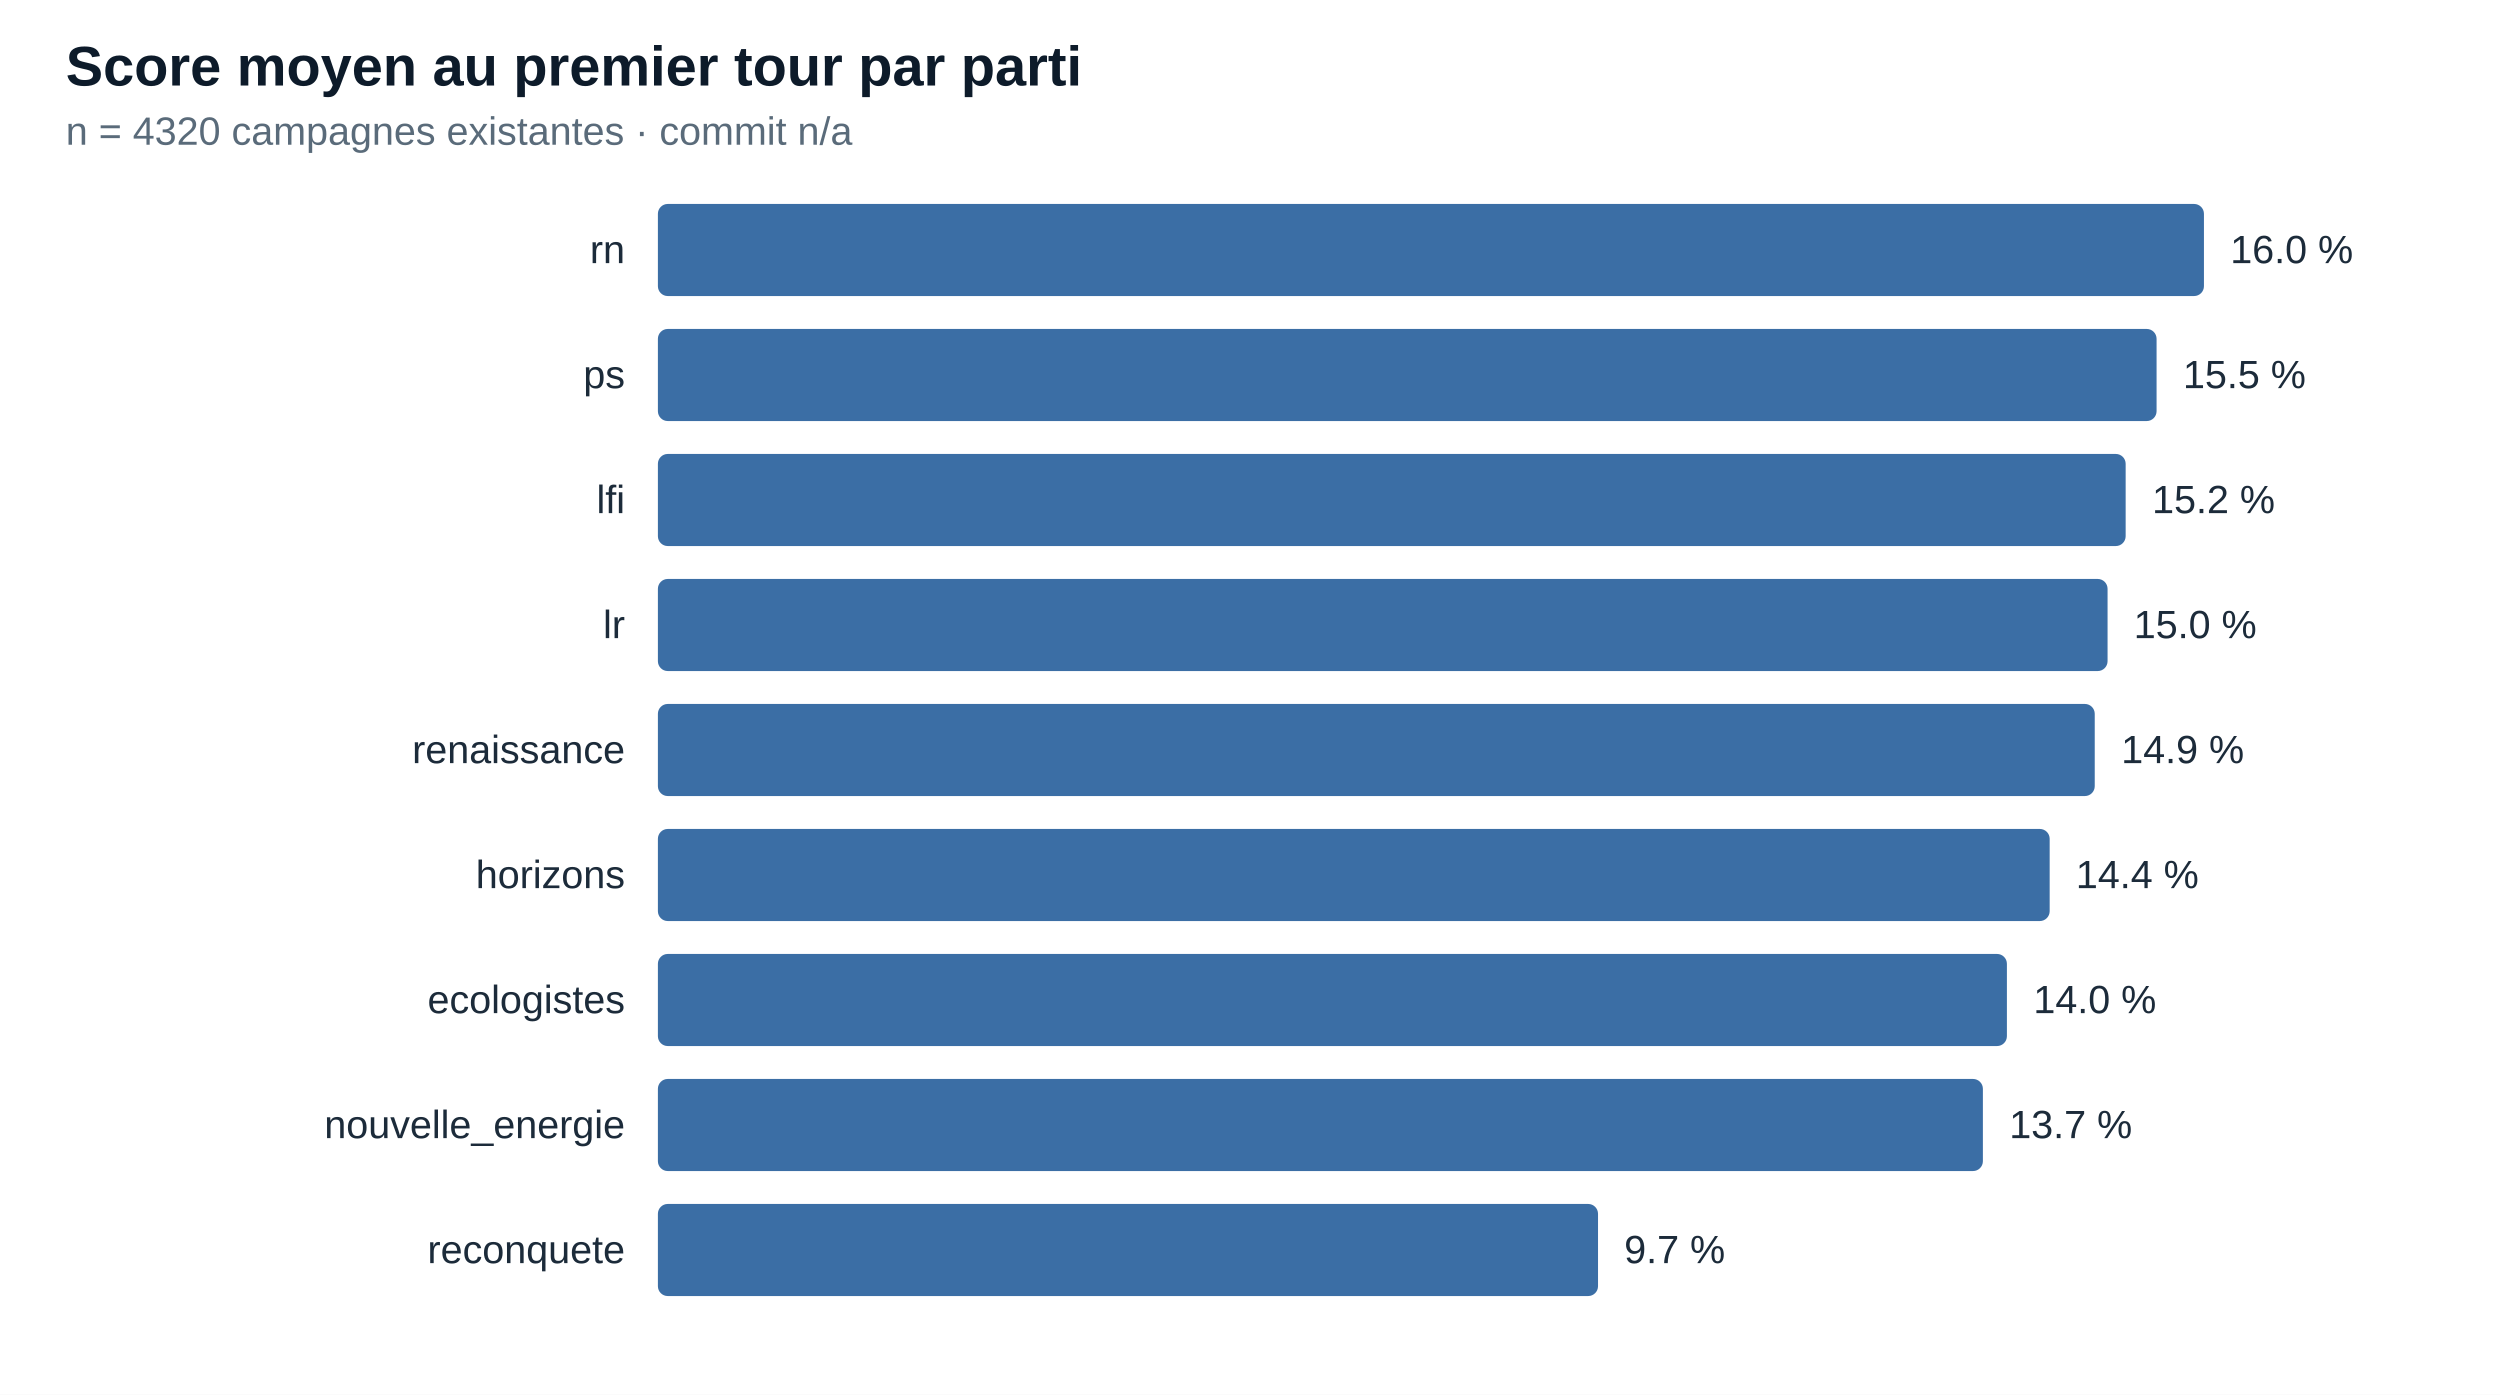
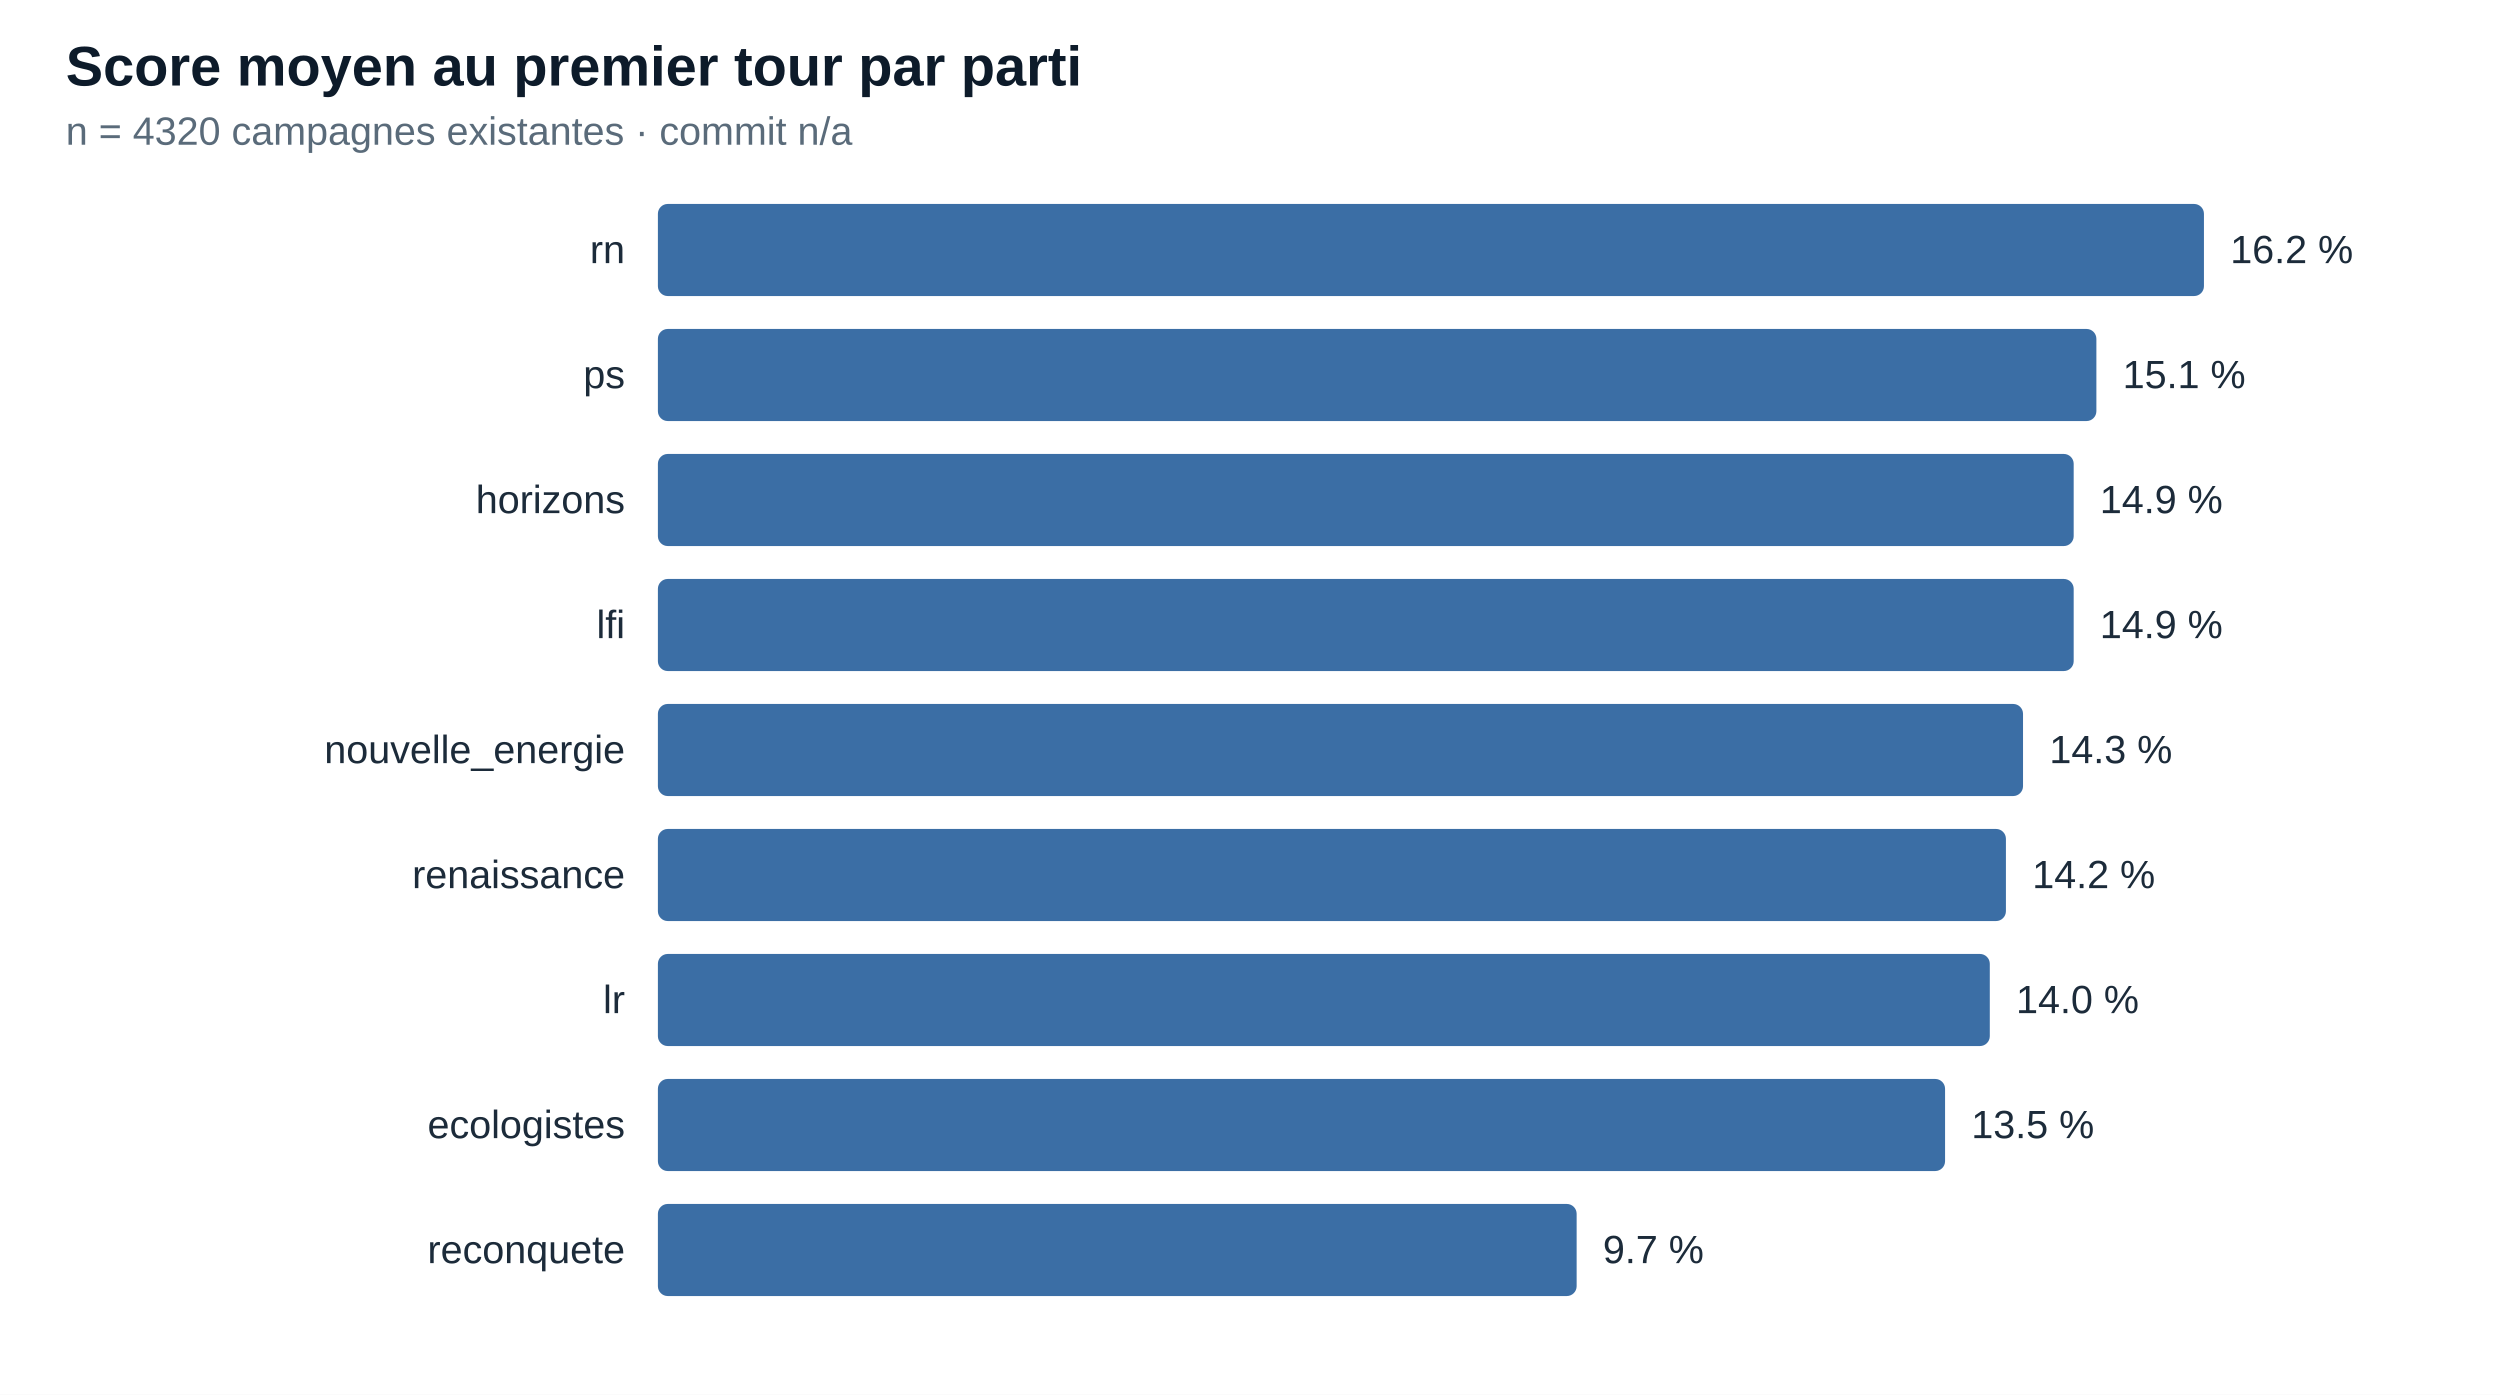
<svg xmlns="http://www.w3.org/2000/svg" width="760" height="424" viewBox="0 0 760 424">
  <rect width="760" height="424" fill="#ffffff" />
  <text x="20" y="26" font-size="17" font-weight="700" fill="#0d1b2a" style="font-family:Arial,Helvetica,sans-serif">Score moyen au premier tour par parti</text>
  <text x="20" y="44" font-size="12" fill="#5a6b7a" style="font-family:Arial,Helvetica,sans-serif">n = 4320 campagnes existantes · commit n/a</text>
  <text x="190" y="80" text-anchor="end" font-size="12" fill="#1c2b3a" style="font-family:Arial,Helvetica,sans-serif">rn</text>
  <rect x="200" y="62" width="470.0" height="28" fill="#3b6ea5" rx="3" />
-   <text x="678" y="80" font-size="12" fill="#1c2b3a" style="font-family:Arial,Helvetica,sans-serif">16.0 %</text>
+   <text x="678" y="80" font-size="12" fill="#1c2b3a" style="font-family:Arial,Helvetica,sans-serif">16.2 %</text>
  <text x="190" y="118" text-anchor="end" font-size="12" fill="#1c2b3a" style="font-family:Arial,Helvetica,sans-serif">ps</text>
-   <rect x="200" y="100" width="455.6" height="28" fill="#3b6ea5" rx="3" />
-   <text x="663.624" y="118" font-size="12" fill="#1c2b3a" style="font-family:Arial,Helvetica,sans-serif">15.5 %</text>
-   <text x="190" y="156" text-anchor="end" font-size="12" fill="#1c2b3a" style="font-family:Arial,Helvetica,sans-serif">lfi</text>
-   <rect x="200" y="138" width="446.2" height="28" fill="#3b6ea5" rx="3" />
-   <text x="654.236" y="156" font-size="12" fill="#1c2b3a" style="font-family:Arial,Helvetica,sans-serif">15.2 %</text>
-   <text x="190" y="194" text-anchor="end" font-size="12" fill="#1c2b3a" style="font-family:Arial,Helvetica,sans-serif">lr</text>
-   <rect x="200" y="176" width="440.7" height="28" fill="#3b6ea5" rx="3" />
-   <text x="648.662" y="194" font-size="12" fill="#1c2b3a" style="font-family:Arial,Helvetica,sans-serif">15.0 %</text>
-   <text x="190" y="232" text-anchor="end" font-size="12" fill="#1c2b3a" style="font-family:Arial,Helvetica,sans-serif">renaissance</text>
-   <rect x="200" y="214" width="436.8" height="28" fill="#3b6ea5" rx="3" />
-   <text x="644.848" y="232" font-size="12" fill="#1c2b3a" style="font-family:Arial,Helvetica,sans-serif">14.9 %</text>
-   <text x="190" y="270" text-anchor="end" font-size="12" fill="#1c2b3a" style="font-family:Arial,Helvetica,sans-serif">horizons</text>
-   <rect x="200" y="252" width="423.1" height="28" fill="#3b6ea5" rx="3" />
-   <text x="631.059" y="270" font-size="12" fill="#1c2b3a" style="font-family:Arial,Helvetica,sans-serif">14.4 %</text>
-   <text x="190" y="308" text-anchor="end" font-size="12" fill="#1c2b3a" style="font-family:Arial,Helvetica,sans-serif">ecologistes</text>
-   <rect x="200" y="290" width="410.1" height="28" fill="#3b6ea5" rx="3" />
-   <text x="618.15" y="308" font-size="12" fill="#1c2b3a" style="font-family:Arial,Helvetica,sans-serif">14.0 %</text>
-   <text x="190" y="346" text-anchor="end" font-size="12" fill="#1c2b3a" style="font-family:Arial,Helvetica,sans-serif">nouvelle_energie</text>
-   <rect x="200" y="328" width="402.8" height="28" fill="#3b6ea5" rx="3" />
-   <text x="610.815" y="346" font-size="12" fill="#1c2b3a" style="font-family:Arial,Helvetica,sans-serif">13.7 %</text>
+   <rect x="200" y="100" width="437.3" height="28" fill="#3b6ea5" rx="3" />
+   <text x="645.297" y="118" font-size="12" fill="#1c2b3a" style="font-family:Arial,Helvetica,sans-serif">15.1 %</text>
+   <text x="190" y="156" text-anchor="end" font-size="12" fill="#1c2b3a" style="font-family:Arial,Helvetica,sans-serif">horizons</text>
+   <rect x="200" y="138" width="430.4" height="28" fill="#3b6ea5" rx="3" />
+   <text x="638.351" y="156" font-size="12" fill="#1c2b3a" style="font-family:Arial,Helvetica,sans-serif">14.9 %</text>
+   <text x="190" y="194" text-anchor="end" font-size="12" fill="#1c2b3a" style="font-family:Arial,Helvetica,sans-serif">lfi</text>
+   <rect x="200" y="176" width="430.4" height="28" fill="#3b6ea5" rx="3" />
+   <text x="638.351" y="194" font-size="12" fill="#1c2b3a" style="font-family:Arial,Helvetica,sans-serif">14.9 %</text>
+   <text x="190" y="232" text-anchor="end" font-size="12" fill="#1c2b3a" style="font-family:Arial,Helvetica,sans-serif">nouvelle_energie</text>
+   <rect x="200" y="214" width="415.0" height="28" fill="#3b6ea5" rx="3" />
+   <text x="623.012" y="232" font-size="12" fill="#1c2b3a" style="font-family:Arial,Helvetica,sans-serif">14.3 %</text>
+   <text x="190" y="270" text-anchor="end" font-size="12" fill="#1c2b3a" style="font-family:Arial,Helvetica,sans-serif">renaissance</text>
+   <rect x="200" y="252" width="409.8" height="28" fill="#3b6ea5" rx="3" />
+   <text x="617.803" y="270" font-size="12" fill="#1c2b3a" style="font-family:Arial,Helvetica,sans-serif">14.2 %</text>
+   <text x="190" y="308" text-anchor="end" font-size="12" fill="#1c2b3a" style="font-family:Arial,Helvetica,sans-serif">lr</text>
+   <rect x="200" y="290" width="404.9" height="28" fill="#3b6ea5" rx="3" />
+   <text x="612.883" y="308" font-size="12" fill="#1c2b3a" style="font-family:Arial,Helvetica,sans-serif">14.0 %</text>
+   <text x="190" y="346" text-anchor="end" font-size="12" fill="#1c2b3a" style="font-family:Arial,Helvetica,sans-serif">ecologistes</text>
+   <rect x="200" y="328" width="391.3" height="28" fill="#3b6ea5" rx="3" />
+   <text x="599.281" y="346" font-size="12" fill="#1c2b3a" style="font-family:Arial,Helvetica,sans-serif">13.5 %</text>
  <text x="190" y="384" text-anchor="end" font-size="12" fill="#1c2b3a" style="font-family:Arial,Helvetica,sans-serif">reconquete</text>
-   <rect x="200" y="366" width="285.8" height="28" fill="#3b6ea5" rx="3" />
-   <text x="493.755" y="384" font-size="12" fill="#1c2b3a" style="font-family:Arial,Helvetica,sans-serif">9.7 %</text>
+   <rect x="200" y="366" width="279.3" height="28" fill="#3b6ea5" rx="3" />
+   <text x="487.28" y="384" font-size="12" fill="#1c2b3a" style="font-family:Arial,Helvetica,sans-serif">9.7 %</text>
</svg>
